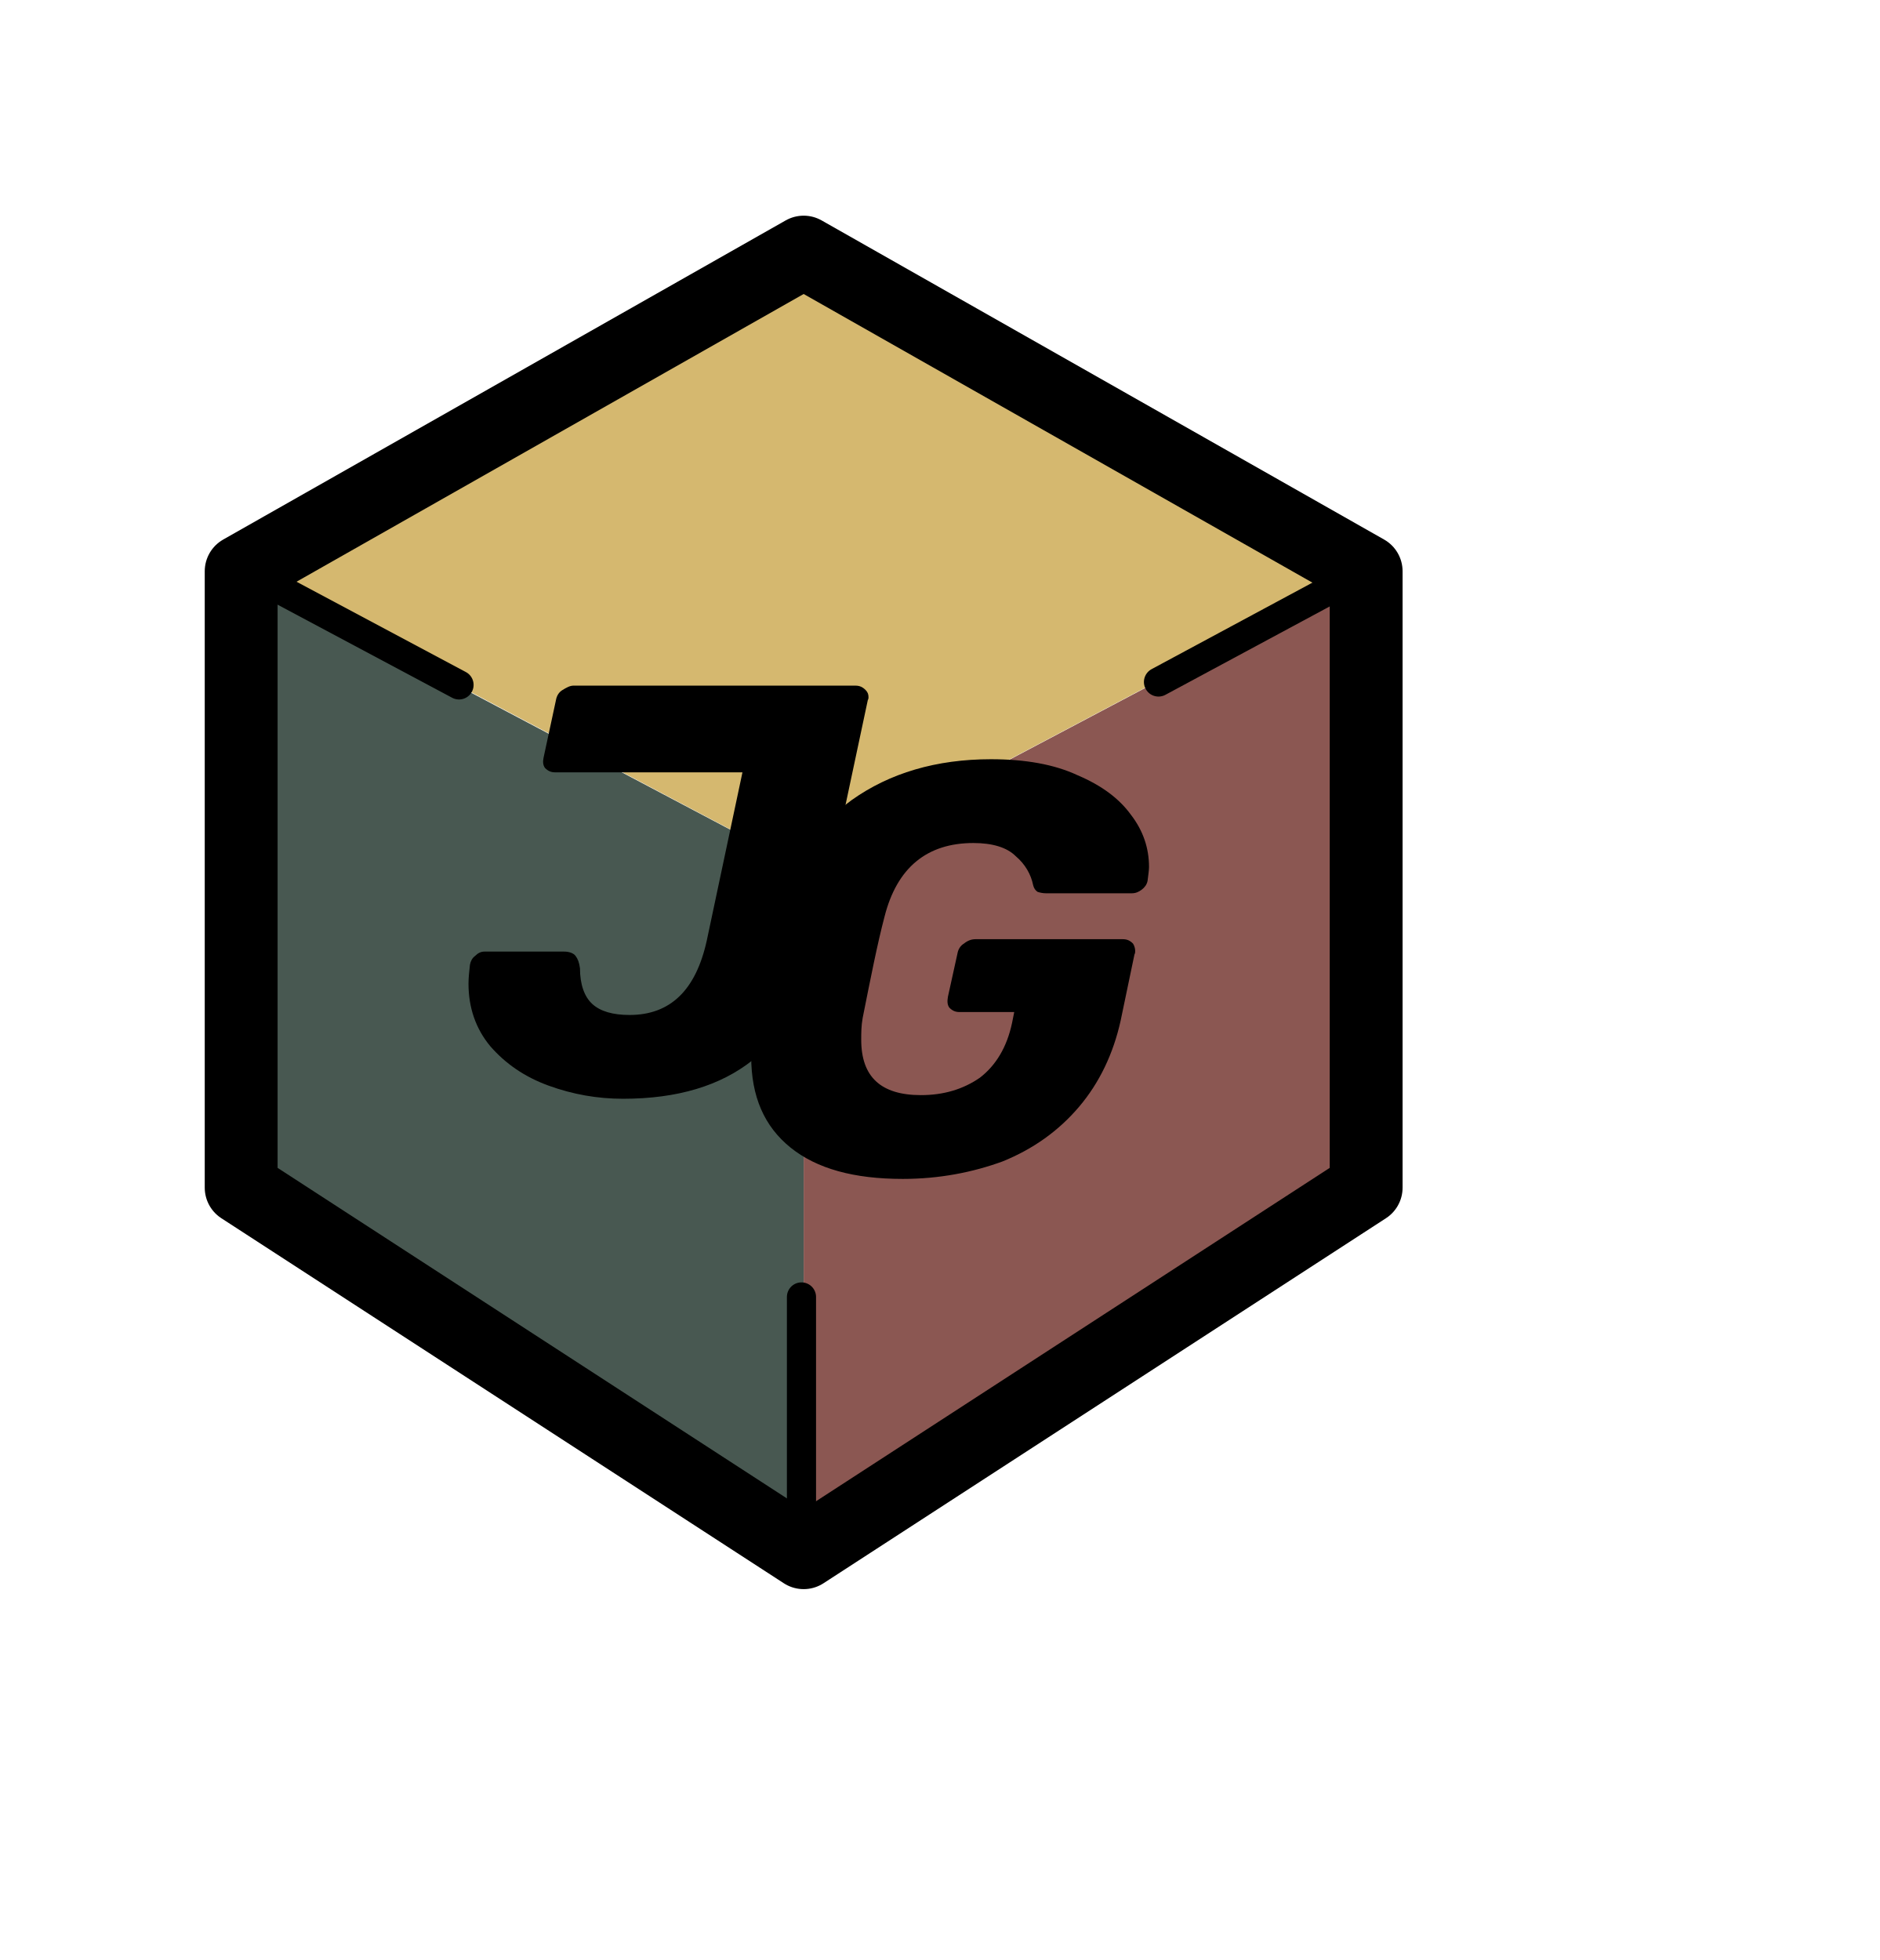
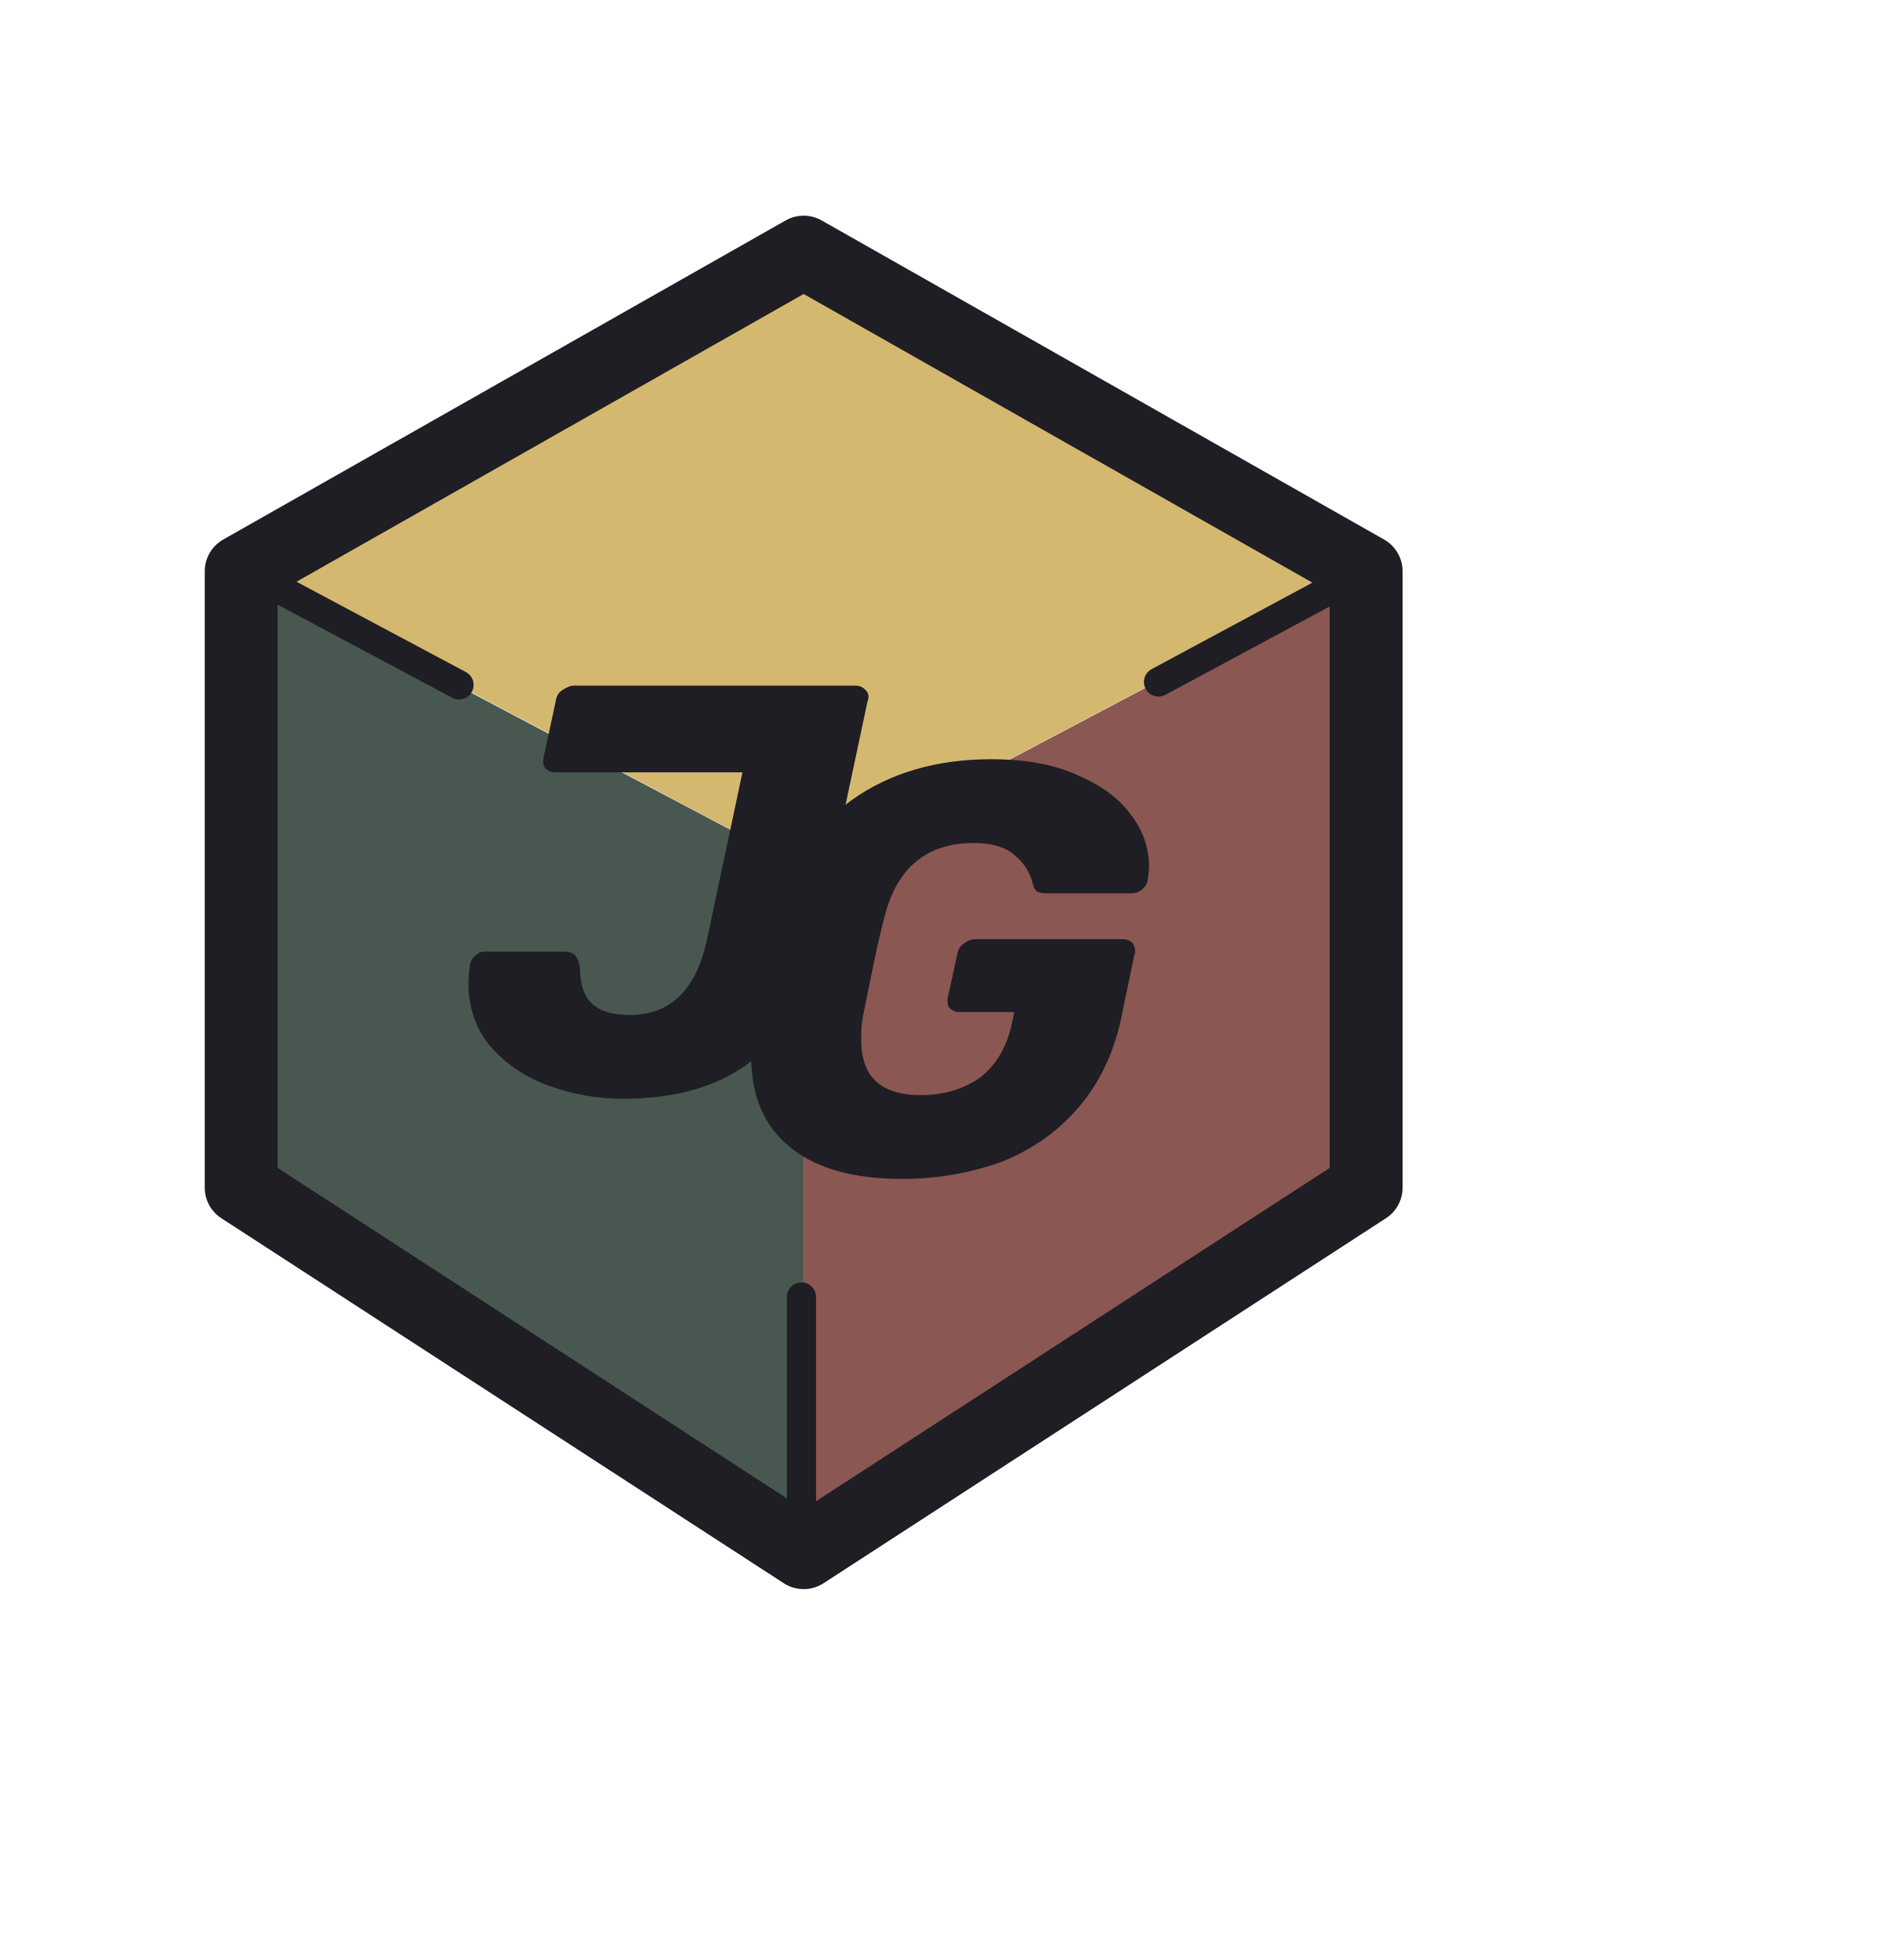
<svg xmlns="http://www.w3.org/2000/svg" version="1.1" id="Layer_1" x="0px" y="0px" viewBox="0 0 258 269" style="enable-background:new 0 0 258 269;" xml:space="preserve">
  <style type="text/css">
- 	.st0{display:none;fill:#d5b86f;stroke:#d5b86f;stroke-width:10;stroke-linecap:round;stroke-linejoin:round;}
- 	.st1{display:none;fill:#8b5752;stroke:#8b5752;stroke-width:10;stroke-linecap:round;stroke-linejoin:round;}
+ 	.st0{display:none;fill:#D5B86F;stroke:#D5B86F;stroke-width:10;stroke-linecap:round;stroke-linejoin:round;}
+ 	.st1{display:none;fill:#8B5752;stroke:#8B5752;stroke-width:10;stroke-linecap:round;stroke-linejoin:round;}
	.st2{display:none;fill:#485851;stroke:#485851;stroke-width:10;stroke-linecap:round;stroke-linejoin:round;}
- 	.st3{fill:#8b5752;stroke:#8b5752;stroke-width:10;stroke-linecap:round;stroke-linejoin:round;}
+ 	.st3{fill:#8B5752;stroke:#8B5752;stroke-width:10;stroke-linecap:round;stroke-linejoin:round;}
	.st4{fill:#485851;stroke:#485851;stroke-width:10;stroke-linecap:round;stroke-linejoin:round;}
- 	.st5{fill:#d5b86f;stroke:#d5b86f;stroke-width:10;stroke-linecap:round;stroke-linejoin:round;}
- 	.st6{fill:none;stroke:#000000;stroke-width:10;stroke-linecap:round;stroke-linejoin:round;}
- 	.st7{fill:none;stroke:#000000;stroke-width:4;stroke-linecap:round;}
+ 	.st5{fill:#D5B86F;stroke:#D5B86F;stroke-width:10;stroke-linecap:round;stroke-linejoin:round;}
+ 	.st6{fill:none;stroke:#1E1E24;stroke-width:10;stroke-linecap:round;stroke-linejoin:round;}
+ 	.st7{fill:#1E1E24;}
+ 	.st8{fill:none;stroke:#1E1E24;stroke-width:4;stroke-linecap:round;}
</style>
  <path class="st0" d="M189.9,82.8c1.6-0.9,2.6-2.5,2.7-4.3c0-1.8-0.9-3.5-2.5-4.4l-77.2-43.8c-1.5-0.9-3.4-0.9-4.9,0L30.7,74  c-1.6,0.9-2.6,2.6-2.5,4.4c0,1.8,1,3.5,2.7,4.3l77.2,40.8c1.5,0.8,3.2,0.8,4.7,0L189.9,82.8z" />
-   <path class="st1" d="M192.5,78.4c0-1.8-0.9-3.4-2.4-4.3c-1.5-0.9-3.4-1-4.9-0.1L108,114.8c-1.6,0.9-2.7,2.6-2.7,4.4v93.5  c0,1.8,1,3.5,2.6,4.4s3.6,0.8,5.1-0.2l77.2-50.1c1.4-0.9,2.3-2.5,2.3-4.2V78.4z" />
-   <path class="st2" d="M115.3,119.2c0-1.9-1-3.6-2.7-4.4L35.5,73.9c-1.5-0.8-3.4-0.8-4.9,0.1c-1.5,0.9-2.4,2.5-2.4,4.3V163  c0,1.7,0.9,3.3,2.3,4.2l77.2,49.7c1.5,1,3.5,1.1,5.1,0.2c1.6-0.9,2.6-2.6,2.6-4.4V119.2z" />
+   <path class="st1" d="M192.5,78.4c0-1.8-0.9-3.4-2.4-4.3s-3.4-1-4.9-0.1L108,114.8c-1.6,0.9-2.7,2.6-2.7,4.4v93.5  c0,1.8,1,3.5,2.6,4.4s3.6,0.8,5.1-0.2l77.2-50.1c1.4-0.9,2.3-2.5,2.3-4.2V78.4z" />
+   <path class="st2" d="M115.3,119.2c0-1.9-1-3.6-2.7-4.4L35.5,73.9c-1.5-0.8-3.4-0.8-4.9,0.1c-1.5,0.9-2.4,2.5-2.4,4.3V163  c0,1.7,0.9,3.3,2.3,4.2l77.2,49.7c1.5,1,3.5,1.1,5.1,0.2c1.6-0.9,2.6-2.6,2.6-4.4L115.3,119.2L115.3,119.2z" />
  <path class="st3" d="M115.3,203.5v-81.3l67.2-35.5v73.2L115.3,203.5z" />
  <path class="st4" d="M38.1,86.7l67.2,35.5v81.3l-67.2-43.3V86.7z" />
  <path class="st5" d="M110.3,40.3l66.8,37.9l-66.8,35.3L43.6,78.2L110.3,40.3z" />
  <path class="st6" d="M33.1,78.4l77.2-43.8l77.2,43.8V163l-77.2,50.1L33.1,163V78.4z" />
-   <path d="M85.5,150.8c-3.5,0-6.9-0.6-10.2-1.8c-3.3-1.2-5.9-3-8-5.4c-2-2.4-3-5.3-3-8.6c0-0.8,0.1-1.7,0.2-2.6  c0.1-0.5,0.3-0.9,0.7-1.2c0.4-0.4,0.8-0.6,1.3-0.6h10.9c0.7,0,1.3,0.2,1.6,0.6s0.5,0.9,0.6,1.7c0,2.2,0.6,3.9,1.7,4.9  c1.1,1,2.8,1.5,5.1,1.5c5.6,0,9.1-3.4,10.6-10.2l4.9-23.1H76.2c-0.6,0-1-0.2-1.4-0.6c-0.3-0.4-0.3-0.9-0.2-1.4l1.7-7.9  c0.1-0.6,0.4-1.1,0.9-1.4s1-0.6,1.5-0.6h38.7c0.6,0,1,0.2,1.4,0.6c0.3,0.3,0.4,0.6,0.4,1c0,0.1,0,0.2-0.1,0.4l-7.1,33.4  c-1.5,7.1-4.4,12.4-8.7,16C98.9,149,93,150.8,85.5,150.8z" />
-   <path d="M123.9,161.8c-6.7,0-11.8-1.4-15.4-4.3c-3.6-2.9-5.4-7-5.4-12.5c0-1.5,0.2-3.1,0.5-4.9c0.7-4.4,1.8-9.3,3.1-14.7  c1.7-6.7,5.1-11.9,10.2-15.6c5.2-3.7,11.6-5.6,19.1-5.6c4.7,0,8.7,0.7,11.9,2.2c3.3,1.4,5.7,3.2,7.3,5.4c1.7,2.2,2.5,4.6,2.5,7.2  c0,0.4-0.1,1.1-0.2,1.9c-0.1,0.5-0.4,0.9-0.8,1.2c-0.4,0.3-0.8,0.5-1.4,0.5h-11.7c-0.5,0-0.9-0.1-1.2-0.2c-0.3-0.2-0.5-0.5-0.6-0.9  c-0.3-1.5-1.1-2.9-2.4-4c-1.2-1.2-3.2-1.8-5.8-1.8c-6.4,0-10.5,3.4-12.2,10.1c-1,3.8-1.9,8.4-3,13.9c-0.2,1.1-0.2,2.1-0.2,3  c0,5.1,2.7,7.6,8.2,7.6c3.1,0,5.8-0.8,8.1-2.4c2.2-1.7,3.7-4.2,4.4-7.5l0.3-1.5h-7.5c-0.6,0-1-0.2-1.4-0.6c-0.3-0.4-0.3-0.9-0.2-1.5  l1.3-5.9c0.1-0.6,0.4-1.1,0.9-1.4c0.5-0.4,1-0.6,1.6-0.6h20.2c0.6,0,1,0.2,1.4,0.6c0.2,0.3,0.3,0.7,0.3,1c0,0.2,0,0.3-0.1,0.5  l-1.9,9.1c-1,4.5-2.9,8.5-5.7,11.8c-2.8,3.3-6.3,5.8-10.5,7.5C133.5,160.9,128.9,161.8,123.9,161.8z" />
-   <path class="st7" d="M110,213v-35" />
-   <path class="st7" d="M159,93.6L188,78" />
-   <path class="st7" d="M63,94L33,78" />
+   <path class="st7" d="M85.5,150.8c-3.5,0-6.9-0.6-10.2-1.8c-3.3-1.2-5.9-3-8-5.4c-2-2.4-3-5.3-3-8.6c0-0.8,0.1-1.7,0.2-2.6  c0.1-0.5,0.3-0.9,0.7-1.2c0.4-0.4,0.8-0.6,1.3-0.6h10.9c0.7,0,1.3,0.2,1.6,0.6s0.5,0.9,0.6,1.7c0,2.2,0.6,3.9,1.7,4.9  s2.8,1.5,5.1,1.5c5.6,0,9.1-3.4,10.6-10.2l4.9-23.1H76.2c-0.6,0-1-0.2-1.4-0.6c-0.3-0.4-0.3-0.9-0.2-1.4l1.7-7.9  c0.1-0.6,0.4-1.1,0.9-1.4s1-0.6,1.5-0.6h38.7c0.6,0,1,0.2,1.4,0.6c0.3,0.3,0.4,0.6,0.4,1c0,0.1,0,0.2-0.1,0.4l-7.1,33.4  c-1.5,7.1-4.4,12.4-8.7,16C98.9,149,93,150.8,85.5,150.8z" />
+   <path class="st7" d="M123.9,161.8c-6.7,0-11.8-1.4-15.4-4.3c-3.6-2.9-5.4-7-5.4-12.5c0-1.5,0.2-3.1,0.5-4.9  c0.7-4.4,1.8-9.3,3.1-14.7c1.7-6.7,5.1-11.9,10.2-15.6c5.2-3.7,11.6-5.6,19.1-5.6c4.7,0,8.7,0.7,11.9,2.2c3.3,1.4,5.7,3.2,7.3,5.4  c1.7,2.2,2.5,4.6,2.5,7.2c0,0.4-0.1,1.1-0.2,1.9c-0.1,0.5-0.4,0.9-0.8,1.2c-0.4,0.3-0.8,0.5-1.4,0.5h-11.7c-0.5,0-0.9-0.1-1.2-0.2  c-0.3-0.2-0.5-0.5-0.6-0.9c-0.3-1.5-1.1-2.9-2.4-4c-1.2-1.2-3.2-1.8-5.8-1.8c-6.4,0-10.5,3.4-12.2,10.1c-1,3.8-1.9,8.4-3,13.9  c-0.2,1.1-0.2,2.1-0.2,3c0,5.1,2.7,7.6,8.2,7.6c3.1,0,5.8-0.8,8.1-2.4c2.2-1.7,3.7-4.2,4.4-7.5l0.3-1.5h-7.5c-0.6,0-1-0.2-1.4-0.6  c-0.3-0.4-0.3-0.9-0.2-1.5l1.3-5.9c0.1-0.6,0.4-1.1,0.9-1.4c0.5-0.4,1-0.6,1.6-0.6h20.2c0.6,0,1,0.2,1.4,0.6c0.2,0.3,0.3,0.7,0.3,1  c0,0.2,0,0.3-0.1,0.5l-1.9,9.1c-1,4.5-2.9,8.5-5.7,11.8s-6.3,5.8-10.5,7.5C133.5,160.9,128.9,161.8,123.9,161.8z" />
+   <path class="st8" d="M110,213v-35" />
+   <path class="st8" d="M159,93.6L188,78" />
+   <path class="st8" d="M63,94L33,78" />
</svg>
